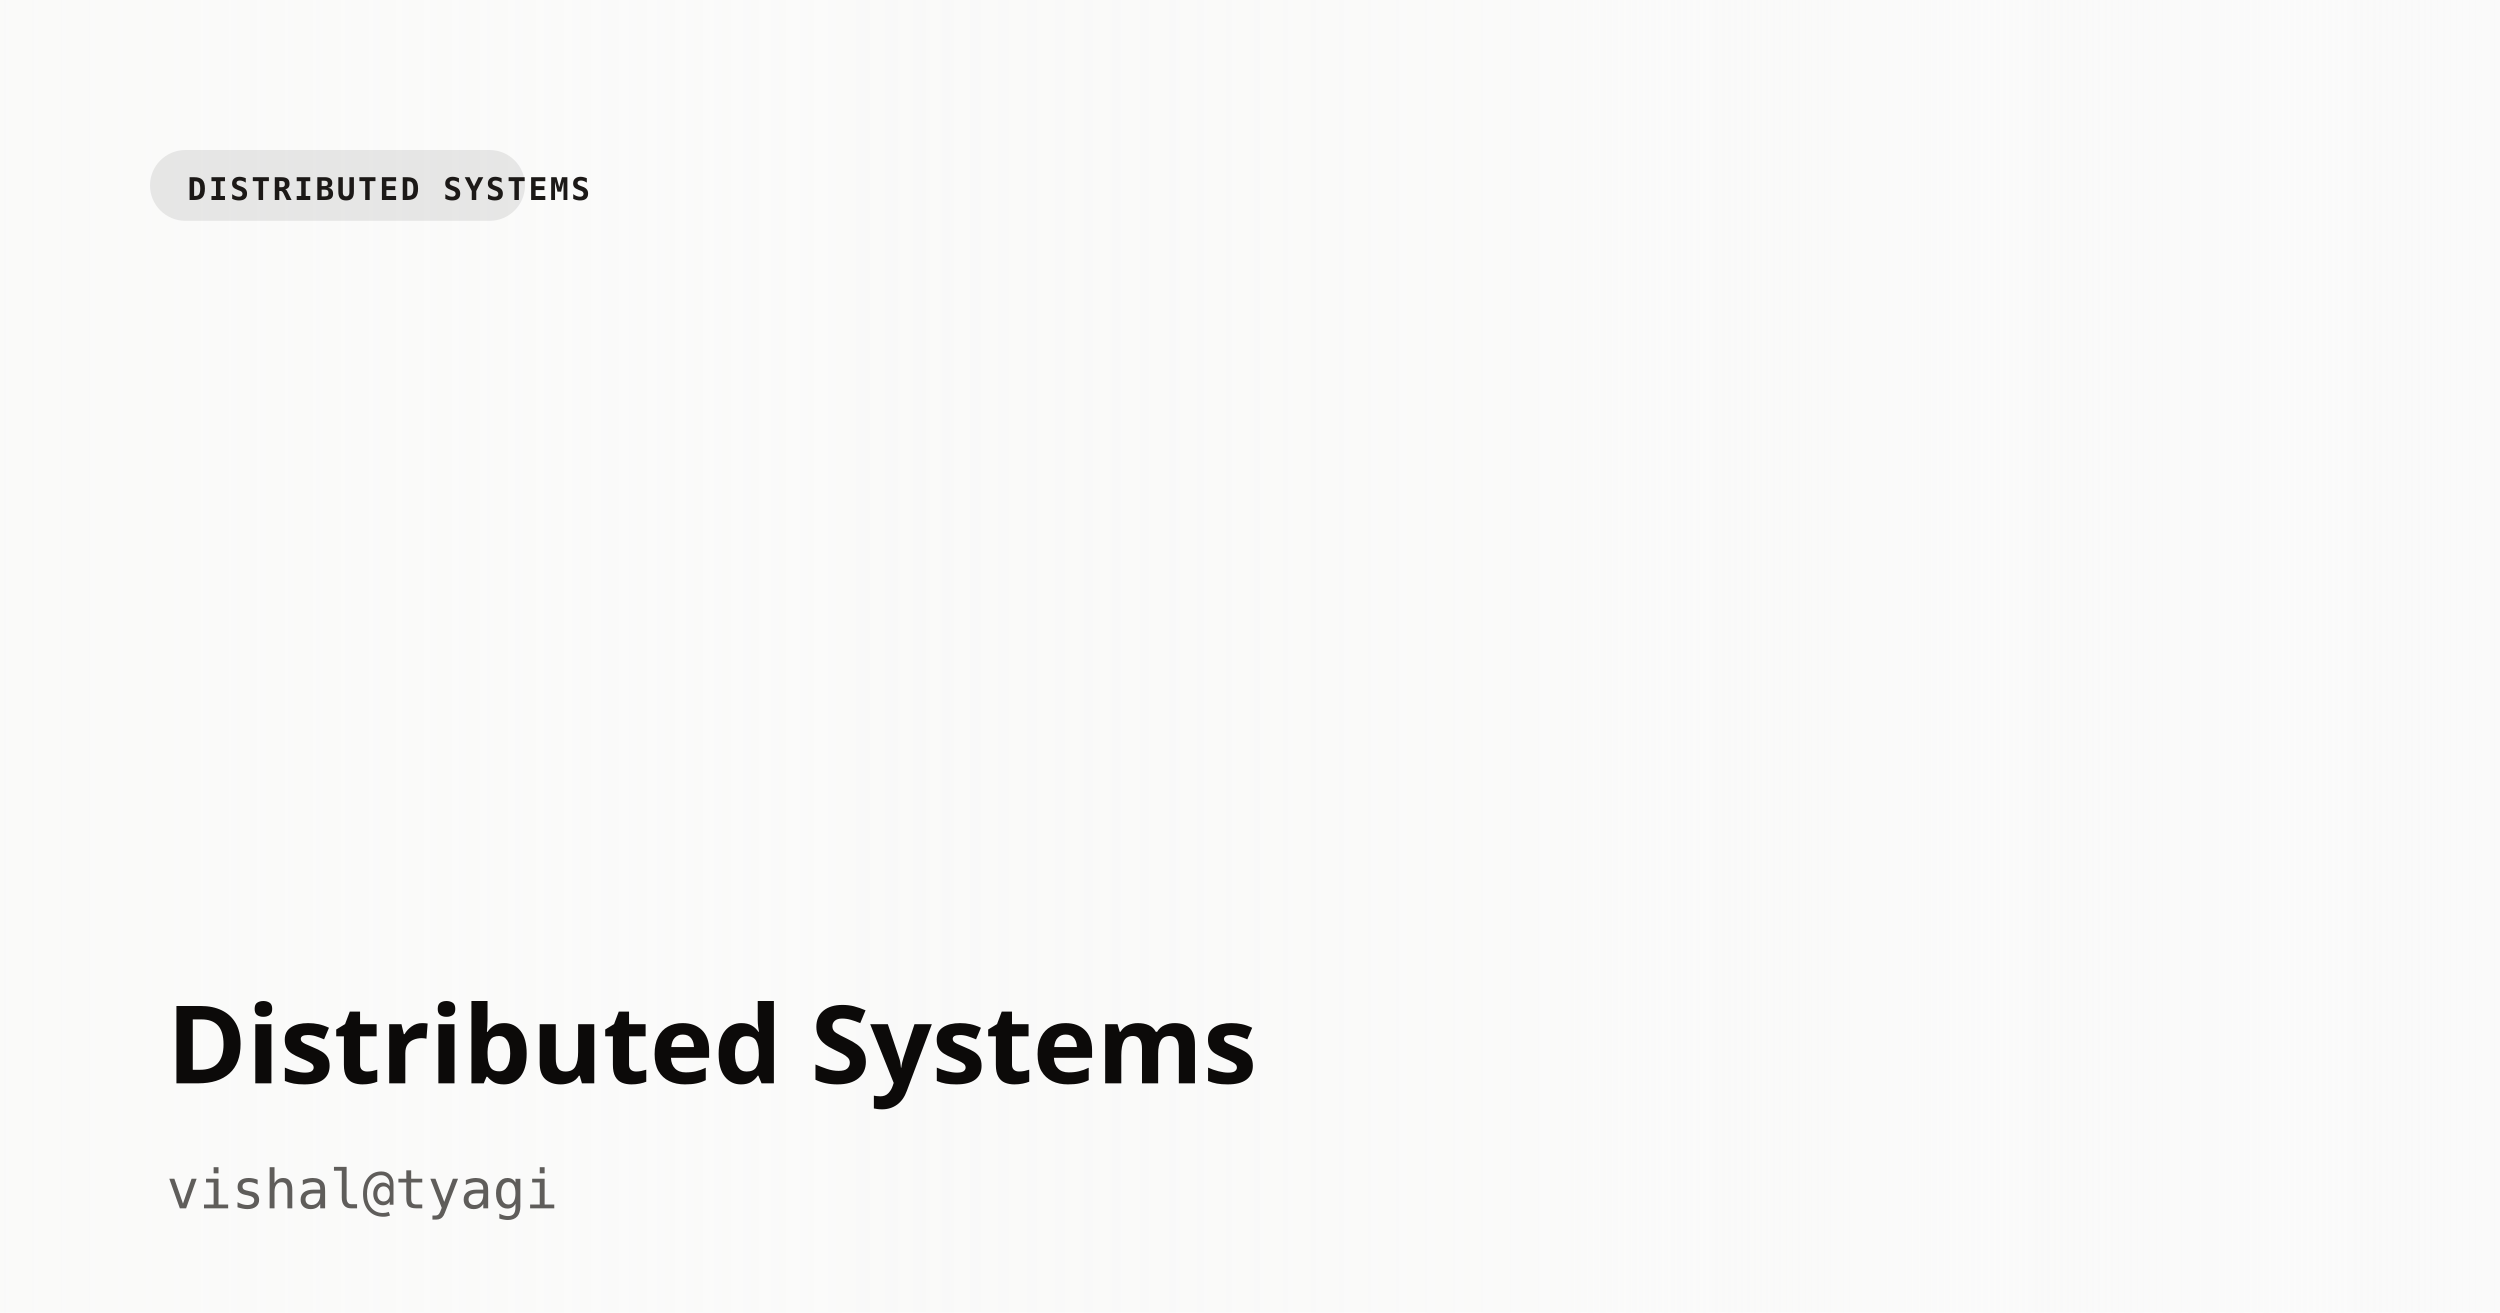
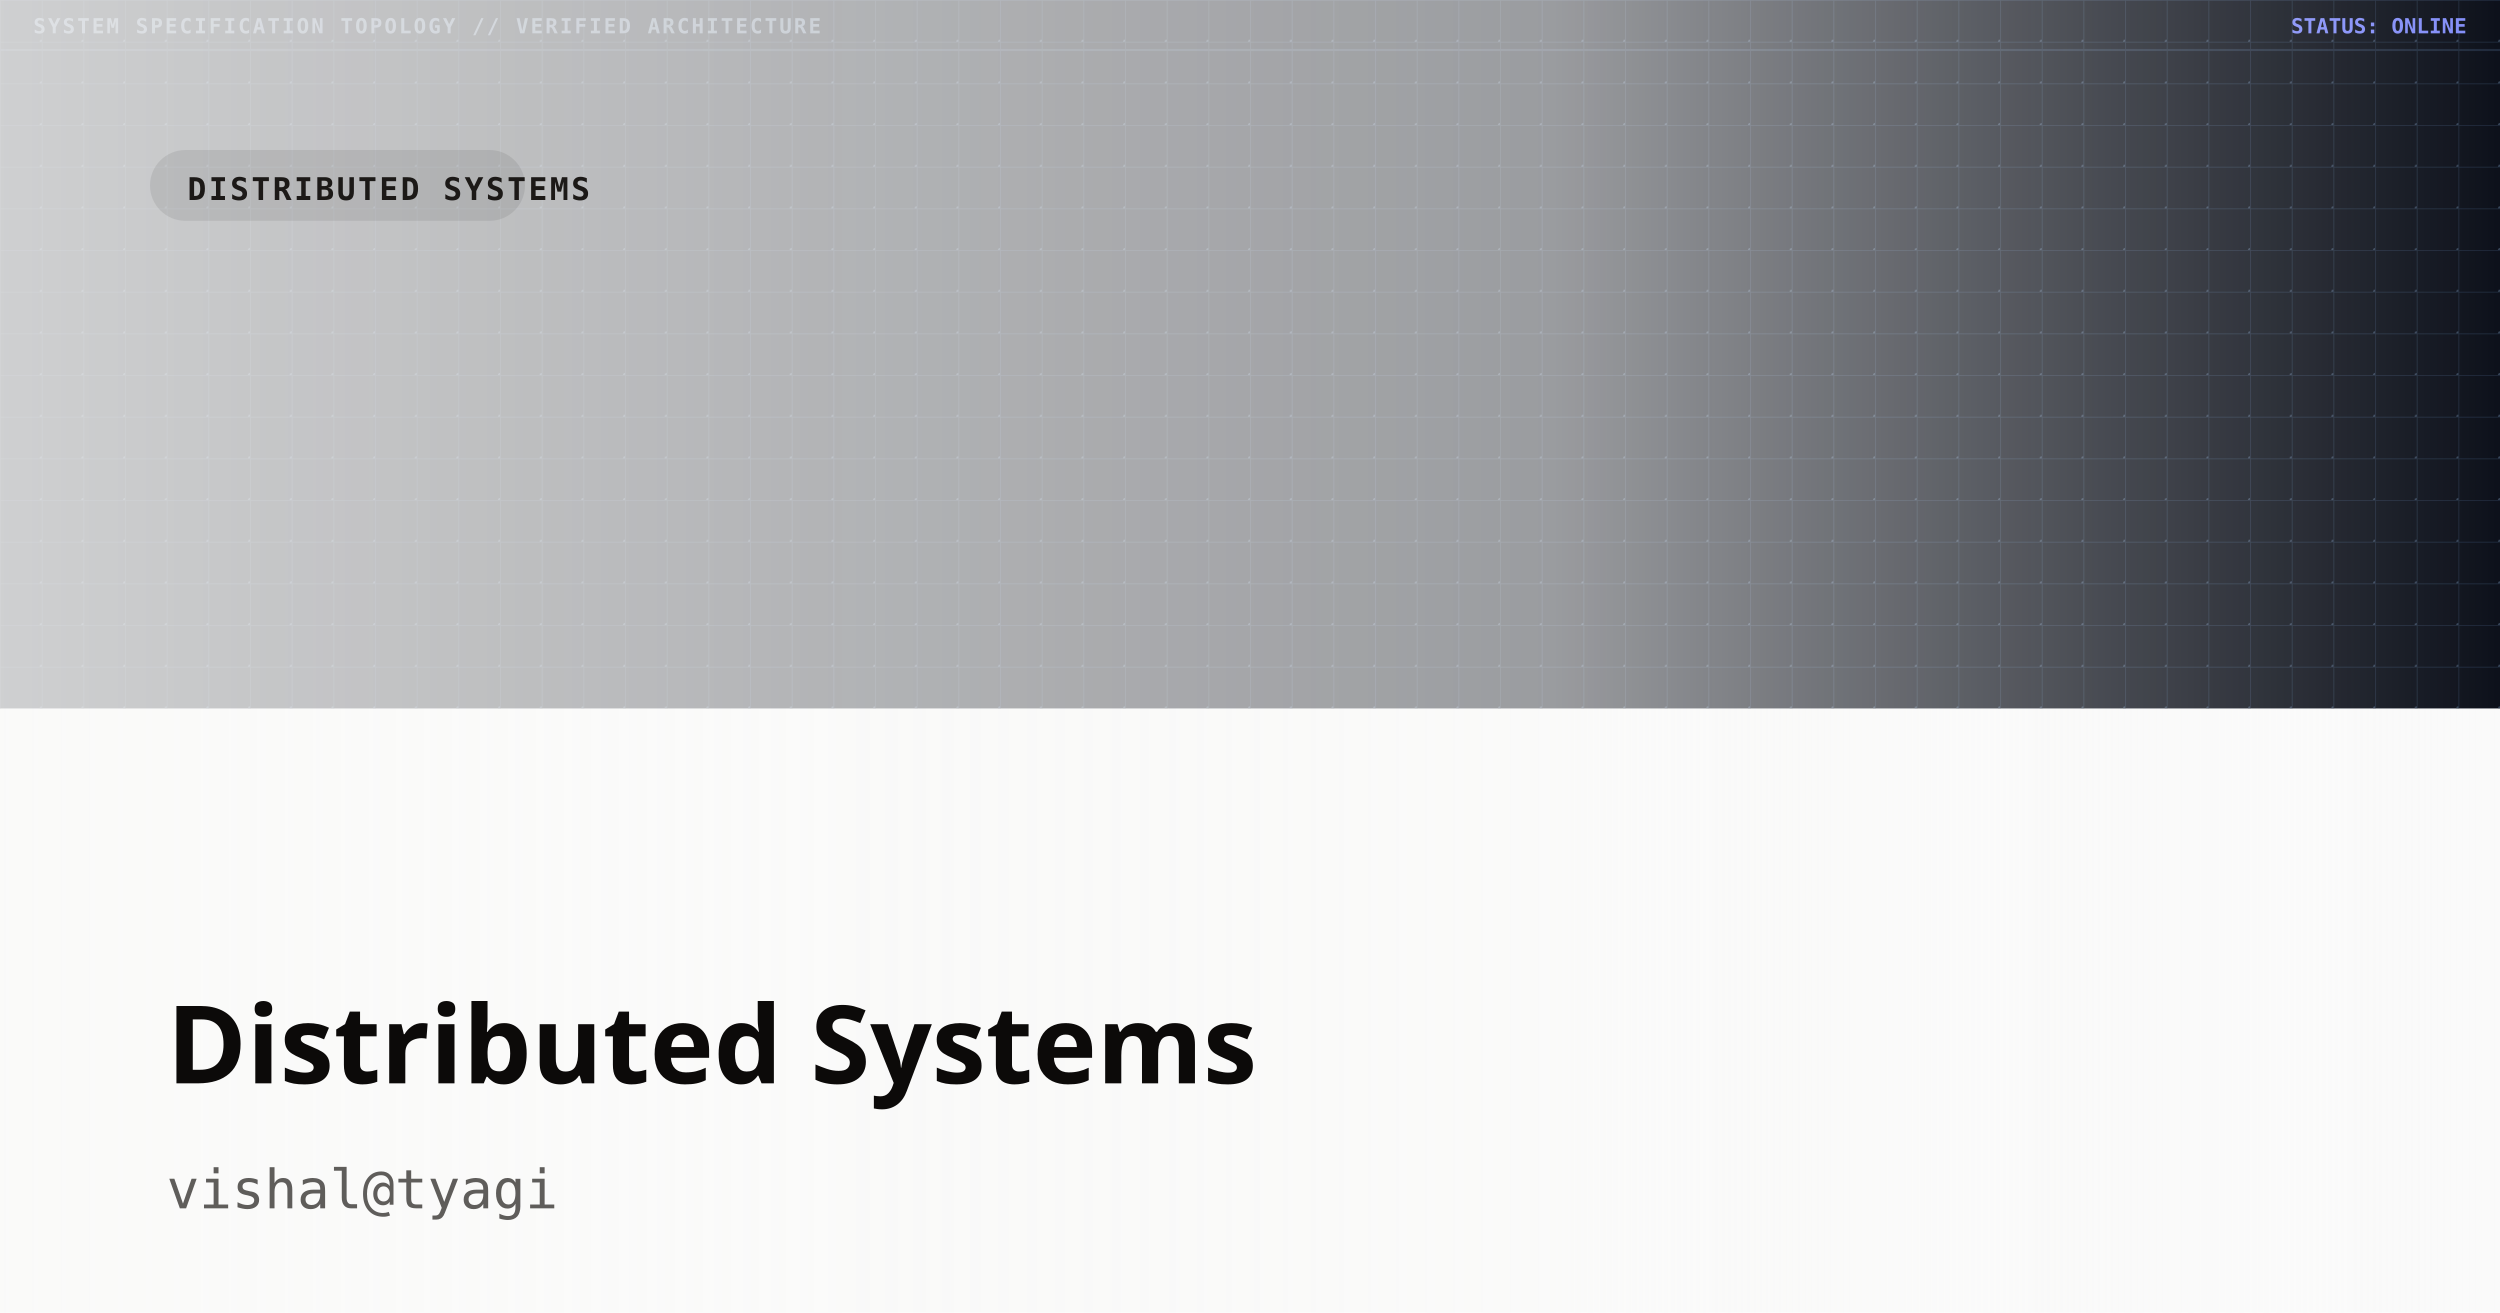
<svg xmlns="http://www.w3.org/2000/svg" width="1200" height="630" viewBox="0 0 1200 630">
  <defs>
+     <pattern id="distributed-systems-grid" width="20" height="20" patternUnits="userSpaceOnUse">
+       <path d="M 20 0 L 0 0 0 20" fill="none" stroke="#1E293B" stroke-width="0.75" />
+       <circle cx="20" cy="20" r="1" fill="#334155" />
+     </pattern>
    <linearGradient id="distributed-systems-scrim" x1="0" y1="0" x2="1" y2="0">
      <stop offset="0%" stop-color="#fafaf9" stop-opacity="0.82" />
      <stop offset="62%" stop-color="#fafaf9" stop-opacity="0.6" />
      <stop offset="100%" stop-color="#fafaf9" stop-opacity="0" />
    </linearGradient>
  </defs>
  <rect width="1200" height="630" fill="#fafafa" />
-   <rect width="1200" height="340" fill="#fafafa" />
+   <rect width="1200" height="340" fill="#0B0F19" />
+   <rect width="1200" height="340" fill="url(#distributed-systems-grid)" />
+   <line x1="0" y1="24" x2="1200" y2="24" stroke="#1E293B" stroke-width="1" />
+   <text x="16" y="16" font-family="monospace" font-size="10" font-weight="600" fill="#64748B" letter-spacing="1">SYSTEM SPECIFICATION TOPOLOGY // VERIFIED ARCHITECTURE</text>
+   <text x="1184" y="16" text-anchor="end" font-family="monospace" font-size="10" font-weight="600" fill="#818CF8">STATUS: ONLINE</text>
  <rect width="1200" height="630" fill="url(#distributed-systems-scrim)" />
  <rect x="72" y="72" width="180" height="34" rx="17" fill="#0c0a09" fill-opacity="0.08" />
  <text x="90" y="96" font-family="monospace" font-size="15" font-weight="600" letter-spacing="0.08em" fill="#1c1917">DISTRIBUTED SYSTEMS</text>
  <text font-family="sans-serif" font-size="52" font-weight="700" fill="#0c0a09">
    <tspan x="80" y="520">Distributed Systems</tspan>
  </text>
  <text x="80" y="580" font-family="monospace" font-size="26" fill="#1c1917" opacity="0.7">vishal@tyagi</text>
</svg>
